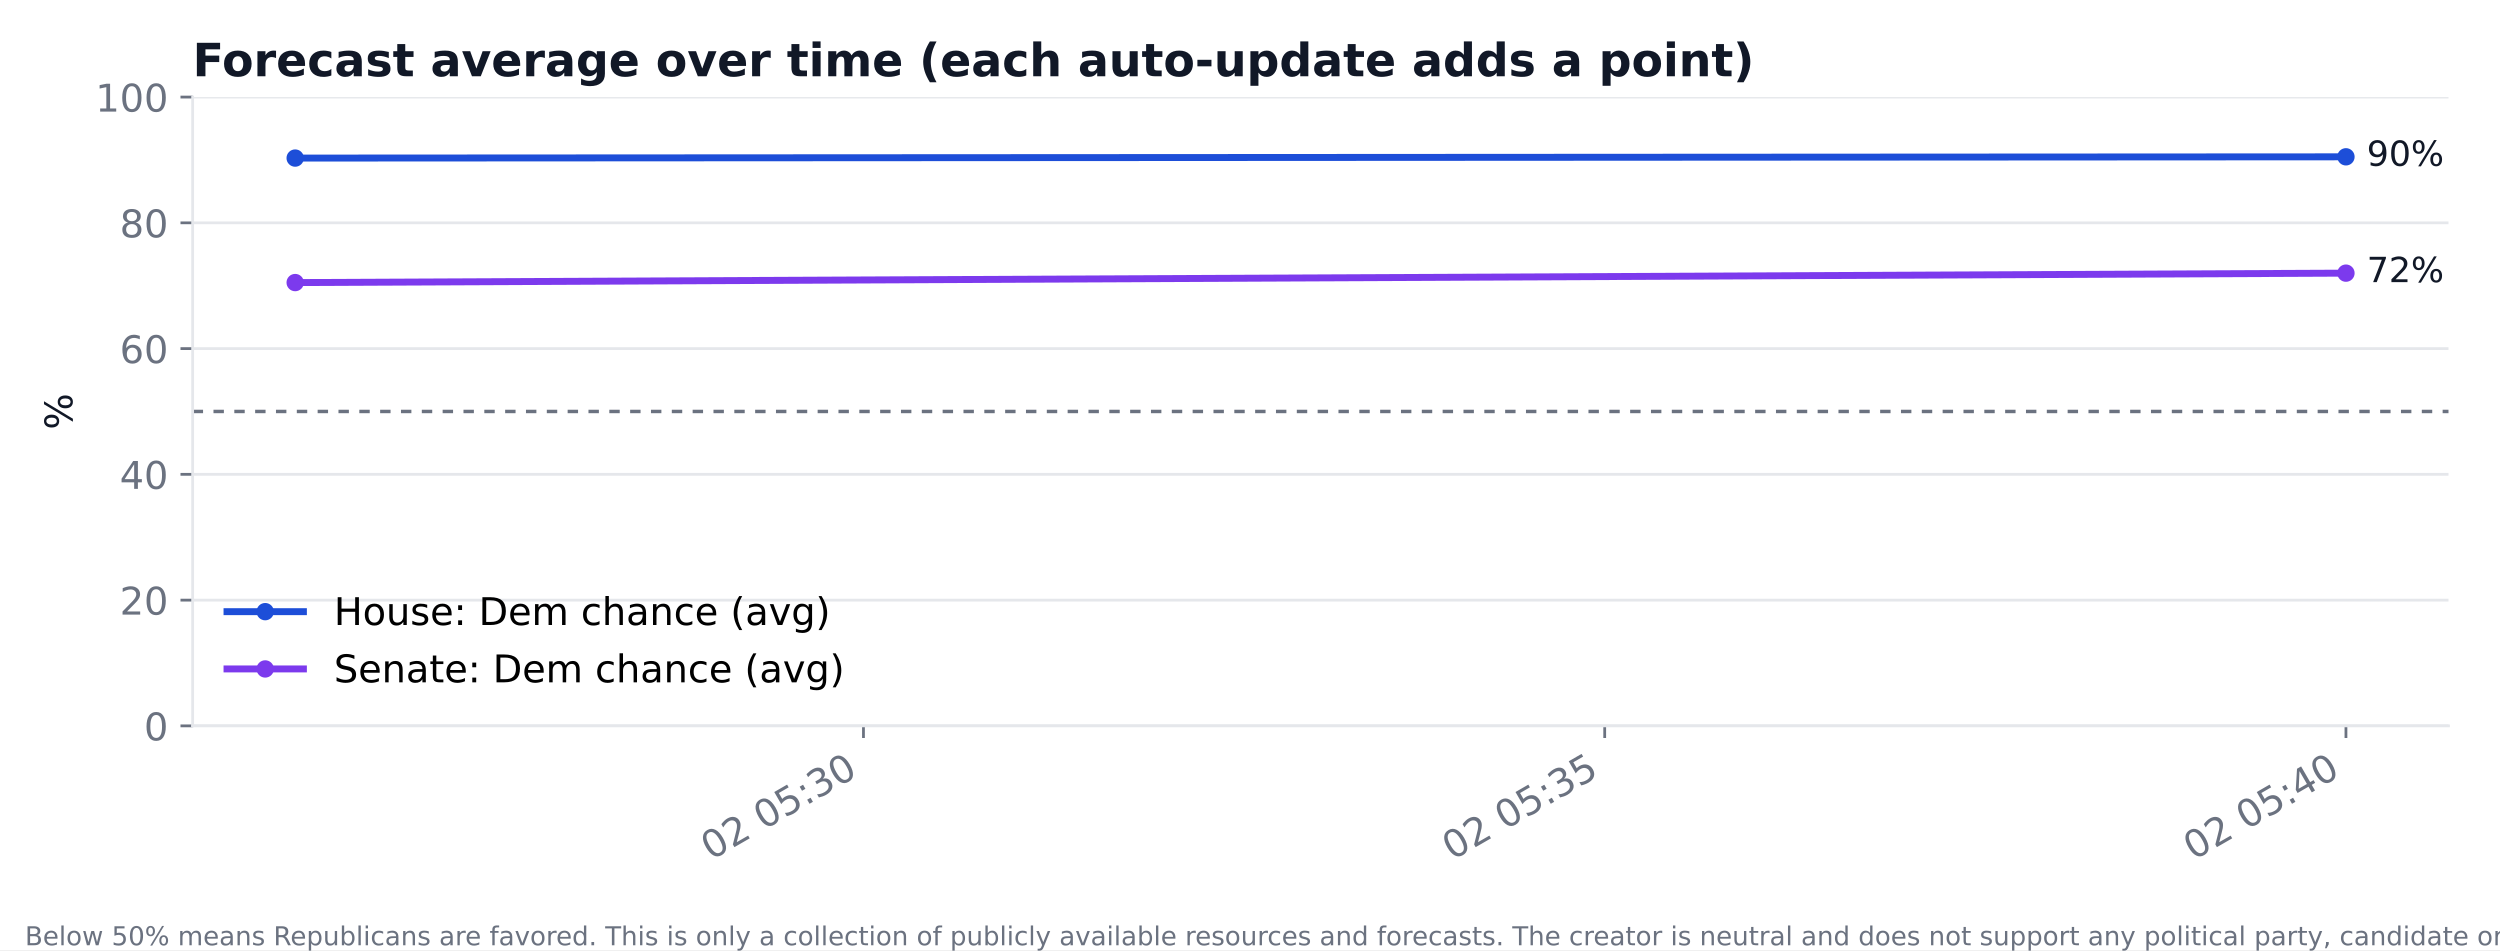
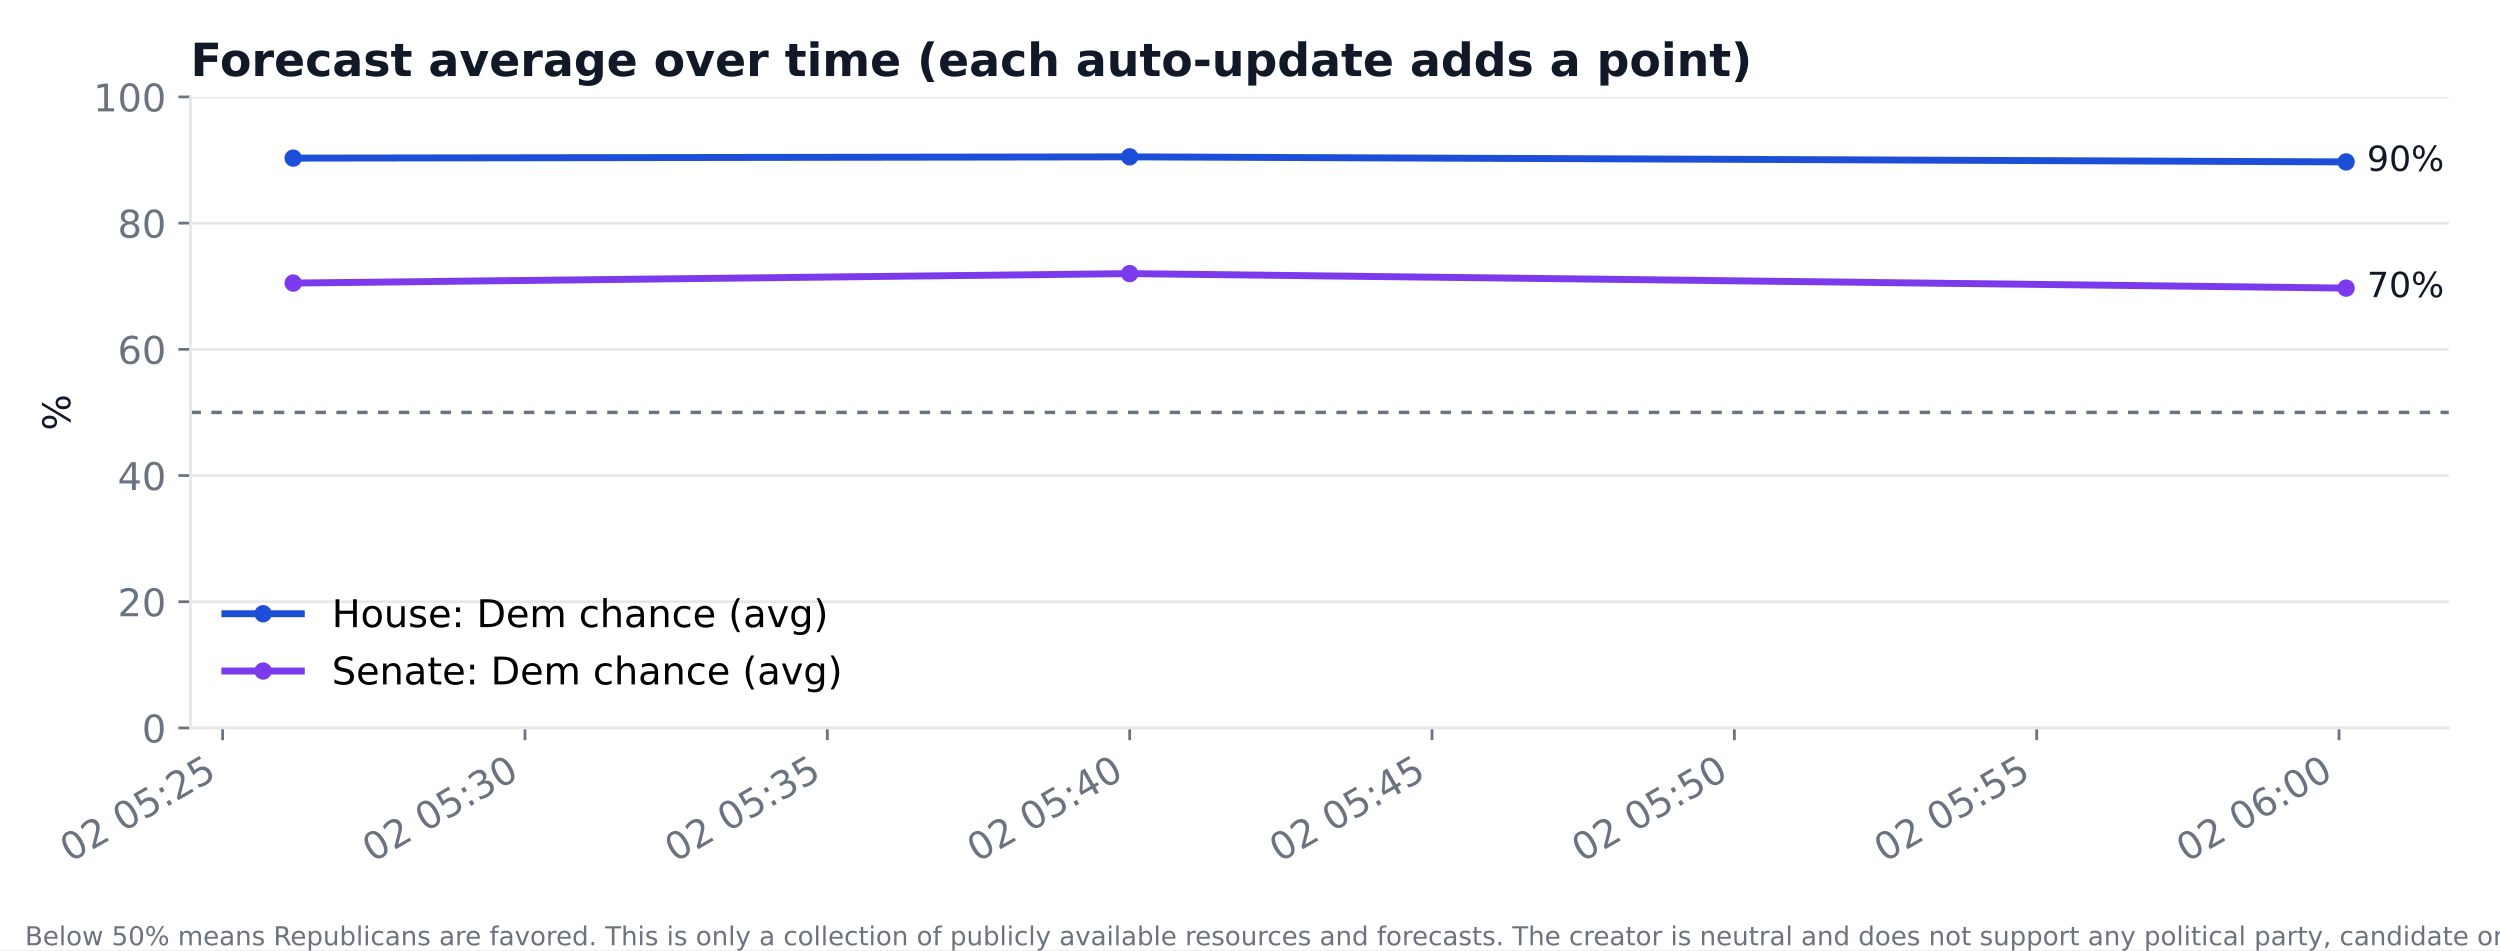
<svg xmlns="http://www.w3.org/2000/svg" xmlns:xlink="http://www.w3.org/1999/xlink" width="720pt" height="273.6pt" viewBox="0 0 720 273.6" version="1.1">
  <defs>
    <style type="text/css">*{stroke-linejoin: round; stroke-linecap: butt}</style>
  </defs>
  <g id="figure_1">
    <g id="patch_1">
      <path d="M 0 273.6  L 720 273.6  L 720 0  L 0 0  z " style="fill: #ffffff" />
    </g>
    <g id="axes_1">
      <g id="patch_2">
-         <path d="M 55.48 209.05  L 705.164 209.05  L 705.164 27.96  L 55.48 27.96  z " style="fill: #ffffff" />
+         <path d="M 54.873 209.652  L 705.242 209.652  L 705.242 27.909  L 54.873 27.909  z " style="fill: #ffffff" />
      </g>
      <g id="matplotlib.axis_1">
        <g id="xtick_1">
          <g id="line2d_1">
            <defs>
-               <path id="md98ddd3d2f" d="M 0 0  L 0 3.5  " style="stroke: #6b7280; stroke-width: 0.8" />
+               <path id="m848fc32124" d="M 0 0  L 0 3.5  " style="stroke: #6b7280; stroke-width: 0.8" />
            </defs>
            <g>
-               <use xlink:href="#md98ddd3d2f" x="248.677" y="209.05" style="fill: #6b7280; stroke: #6b7280; stroke-width: 0.8" />
+               <use xlink:href="#m848fc32124" x="64.117" y="209.652" style="fill: #6b7280; stroke: #6b7280; stroke-width: 0.8" />
            </g>
          </g>
          <g id="text_1">
-             <text style="font-size: 11px; font-family: 'DejaVu Sans'; fill: #6b7280" transform="translate(204.7527 247.8845) rotate(-30)">02 05:30</text>
+             <text style="font-size: 11px; font-family: 'DejaVu Sans'; fill: #6b7280" transform="translate(20.19246 248.4864) rotate(-30)">02 05:25</text>
          </g>
        </g>
        <g id="xtick_2">
          <g id="line2d_2">
            <g>
-               <use xlink:href="#md98ddd3d2f" x="462.155" y="209.05" style="fill: #6b7280; stroke: #6b7280; stroke-width: 0.8" />
+               <use xlink:href="#m848fc32124" x="151.193" y="209.652" style="fill: #6b7280; stroke: #6b7280; stroke-width: 0.8" />
            </g>
          </g>
          <g id="text_2">
-             <text style="font-size: 11px; font-family: 'DejaVu Sans'; fill: #6b7280" transform="translate(418.2303 247.8845) rotate(-30)">02 05:35</text>
+             <text style="font-size: 11px; font-family: 'DejaVu Sans'; fill: #6b7280" transform="translate(107.2684 248.4864) rotate(-30)">02 05:30</text>
          </g>
        </g>
        <g id="xtick_3">
          <g id="line2d_3">
            <g>
-               <use xlink:href="#md98ddd3d2f" x="675.633" y="209.05" style="fill: #6b7280; stroke: #6b7280; stroke-width: 0.8" />
+               <use xlink:href="#m848fc32124" x="238.269" y="209.652" style="fill: #6b7280; stroke: #6b7280; stroke-width: 0.8" />
            </g>
          </g>
          <g id="text_3">
-             <text style="font-size: 11px; font-family: 'DejaVu Sans'; fill: #6b7280" transform="translate(631.708 247.8845) rotate(-30)">02 05:40</text>
+             <text style="font-size: 11px; font-family: 'DejaVu Sans'; fill: #6b7280" transform="translate(194.3443 248.4864) rotate(-30)">02 05:35</text>
+           </g>
+         </g>
+         <g id="xtick_4">
+           <g id="line2d_4">
+             <g>
+               <use xlink:href="#m848fc32124" x="325.345" y="209.652" style="fill: #6b7280; stroke: #6b7280; stroke-width: 0.8" />
+             </g>
+           </g>
+           <g id="text_4">
+             <text style="font-size: 11px; font-family: 'DejaVu Sans'; fill: #6b7280" transform="translate(281.4202 248.4864) rotate(-30)">02 05:40</text>
+           </g>
+         </g>
+         <g id="xtick_5">
+           <g id="line2d_5">
+             <g>
+               <use xlink:href="#m848fc32124" x="412.421" y="209.652" style="fill: #6b7280; stroke: #6b7280; stroke-width: 0.8" />
+             </g>
+           </g>
+           <g id="text_5">
+             <text style="font-size: 11px; font-family: 'DejaVu Sans'; fill: #6b7280" transform="translate(368.4961 248.4864) rotate(-30)">02 05:45</text>
+           </g>
+         </g>
+         <g id="xtick_6">
+           <g id="line2d_6">
+             <g>
+               <use xlink:href="#m848fc32124" x="499.497" y="209.652" style="fill: #6b7280; stroke: #6b7280; stroke-width: 0.8" />
+             </g>
+           </g>
+           <g id="text_6">
+             <text style="font-size: 11px; font-family: 'DejaVu Sans'; fill: #6b7280" transform="translate(455.572 248.4864) rotate(-30)">02 05:50</text>
+           </g>
+         </g>
+         <g id="xtick_7">
+           <g id="line2d_7">
+             <g>
+               <use xlink:href="#m848fc32124" x="586.572" y="209.652" style="fill: #6b7280; stroke: #6b7280; stroke-width: 0.8" />
+             </g>
+           </g>
+           <g id="text_7">
+             <text style="font-size: 11px; font-family: 'DejaVu Sans'; fill: #6b7280" transform="translate(542.6479 248.4864) rotate(-30)">02 05:55</text>
+           </g>
+         </g>
+         <g id="xtick_8">
+           <g id="line2d_8">
+             <g>
+               <use xlink:href="#m848fc32124" x="673.648" y="209.652" style="fill: #6b7280; stroke: #6b7280; stroke-width: 0.8" />
+             </g>
+           </g>
+           <g id="text_8">
+             <text style="font-size: 11px; font-family: 'DejaVu Sans'; fill: #6b7280" transform="translate(629.7238 248.4864) rotate(-30)">02 06:00</text>
          </g>
        </g>
      </g>
      <g id="matplotlib.axis_2">
        <g id="ytick_1">
-           <g id="line2d_4">
-             <path d="M 55.48 209.05  L 705.164 209.05  " clip-path="url(#p433f0deffc)" style="fill: none; stroke: #e5e7eb; stroke-width: 0.8; stroke-linecap: square" />
-           </g>
-           <g id="line2d_5">
+           <g id="line2d_9">
+             <path d="M 54.873 209.652  L 705.242 209.652  " clip-path="url(#pa4fac486be)" style="fill: none; stroke: #e5e7eb; stroke-width: 0.8; stroke-linecap: square" />
+           </g>
+           <g id="line2d_10">
            <defs>
-               <path id="m23847be584" d="M 0 0  L -3.5 0  " style="stroke: #6b7280; stroke-width: 0.8" />
+               <path id="m49baa3c7d9" d="M 0 0  L -3.5 0  " style="stroke: #6b7280; stroke-width: 0.8" />
            </defs>
            <g>
-               <use xlink:href="#m23847be584" x="55.48" y="209.05" style="fill: #6b7280; stroke: #6b7280; stroke-width: 0.8" />
-             </g>
-           </g>
-           <g id="text_4">
-             <text style="font-size: 11px; font-family: 'DejaVu Sans'; text-anchor: end; fill: #6b7280" x="48.48" y="213.228" transform="rotate(-0 48.48 213.2284)">0</text>
+               <use xlink:href="#m49baa3c7d9" x="54.873" y="209.652" style="fill: #6b7280; stroke: #6b7280; stroke-width: 0.8" />
+             </g>
+           </g>
+           <g id="text_9">
+             <text style="font-size: 11px; font-family: 'DejaVu Sans'; text-anchor: end; fill: #6b7280" x="47.873" y="213.83" transform="rotate(-0 47.8725 213.8303)">0</text>
          </g>
        </g>
        <g id="ytick_2">
-           <g id="line2d_6">
-             <path d="M 55.48 172.832  L 705.164 172.832  " clip-path="url(#p433f0deffc)" style="fill: none; stroke: #e5e7eb; stroke-width: 0.8; stroke-linecap: square" />
-           </g>
-           <g id="line2d_7">
-             <g>
-               <use xlink:href="#m23847be584" x="55.48" y="172.832" style="fill: #6b7280; stroke: #6b7280; stroke-width: 0.8" />
-             </g>
-           </g>
-           <g id="text_5">
-             <text style="font-size: 11px; font-family: 'DejaVu Sans'; text-anchor: end; fill: #6b7280" x="48.48" y="177.01" transform="rotate(-0 48.48 177.0105)">20</text>
+           <g id="line2d_11">
+             <path d="M 54.873 173.303  L 705.242 173.303  " clip-path="url(#pa4fac486be)" style="fill: none; stroke: #e5e7eb; stroke-width: 0.8; stroke-linecap: square" />
+           </g>
+           <g id="line2d_12">
+             <g>
+               <use xlink:href="#m49baa3c7d9" x="54.873" y="173.303" style="fill: #6b7280; stroke: #6b7280; stroke-width: 0.8" />
+             </g>
+           </g>
+           <g id="text_10">
+             <text style="font-size: 11px; font-family: 'DejaVu Sans'; text-anchor: end; fill: #6b7280" x="47.873" y="177.482" transform="rotate(-0 47.8725 177.4818)">20</text>
          </g>
        </g>
        <g id="ytick_3">
-           <g id="line2d_8">
-             <path d="M 55.48 136.614  L 705.164 136.614  " clip-path="url(#p433f0deffc)" style="fill: none; stroke: #e5e7eb; stroke-width: 0.8; stroke-linecap: square" />
-           </g>
-           <g id="line2d_9">
-             <g>
-               <use xlink:href="#m23847be584" x="55.48" y="136.614" style="fill: #6b7280; stroke: #6b7280; stroke-width: 0.8" />
-             </g>
-           </g>
-           <g id="text_6">
-             <text style="font-size: 11px; font-family: 'DejaVu Sans'; text-anchor: end; fill: #6b7280" x="48.48" y="140.793" transform="rotate(-0 48.48 140.7925)">40</text>
+           <g id="line2d_13">
+             <path d="M 54.873 136.955  L 705.242 136.955  " clip-path="url(#pa4fac486be)" style="fill: none; stroke: #e5e7eb; stroke-width: 0.8; stroke-linecap: square" />
+           </g>
+           <g id="line2d_14">
+             <g>
+               <use xlink:href="#m49baa3c7d9" x="54.873" y="136.955" style="fill: #6b7280; stroke: #6b7280; stroke-width: 0.8" />
+             </g>
+           </g>
+           <g id="text_11">
+             <text style="font-size: 11px; font-family: 'DejaVu Sans'; text-anchor: end; fill: #6b7280" x="47.873" y="141.133" transform="rotate(-0 47.8725 141.1332)">40</text>
          </g>
        </g>
        <g id="ytick_4">
-           <g id="line2d_10">
-             <path d="M 55.48 100.396  L 705.164 100.396  " clip-path="url(#p433f0deffc)" style="fill: none; stroke: #e5e7eb; stroke-width: 0.8; stroke-linecap: square" />
-           </g>
-           <g id="line2d_11">
-             <g>
-               <use xlink:href="#m23847be584" x="55.48" y="100.396" style="fill: #6b7280; stroke: #6b7280; stroke-width: 0.8" />
-             </g>
-           </g>
-           <g id="text_7">
-             <text style="font-size: 11px; font-family: 'DejaVu Sans'; text-anchor: end; fill: #6b7280" x="48.48" y="104.575" transform="rotate(-0 48.48 104.5746)">60</text>
+           <g id="line2d_15">
+             <path d="M 54.873 100.606  L 705.242 100.606  " clip-path="url(#pa4fac486be)" style="fill: none; stroke: #e5e7eb; stroke-width: 0.8; stroke-linecap: square" />
+           </g>
+           <g id="line2d_16">
+             <g>
+               <use xlink:href="#m49baa3c7d9" x="54.873" y="100.606" style="fill: #6b7280; stroke: #6b7280; stroke-width: 0.8" />
+             </g>
+           </g>
+           <g id="text_12">
+             <text style="font-size: 11px; font-family: 'DejaVu Sans'; text-anchor: end; fill: #6b7280" x="47.873" y="104.785" transform="rotate(-0 47.8725 104.7847)">60</text>
          </g>
        </g>
        <g id="ytick_5">
-           <g id="line2d_12">
-             <path d="M 55.48 64.178  L 705.164 64.178  " clip-path="url(#p433f0deffc)" style="fill: none; stroke: #e5e7eb; stroke-width: 0.8; stroke-linecap: square" />
-           </g>
-           <g id="line2d_13">
-             <g>
-               <use xlink:href="#m23847be584" x="55.48" y="64.178" style="fill: #6b7280; stroke: #6b7280; stroke-width: 0.8" />
-             </g>
-           </g>
-           <g id="text_8">
-             <text style="font-size: 11px; font-family: 'DejaVu Sans'; text-anchor: end; fill: #6b7280" x="48.48" y="68.357" transform="rotate(-0 48.48 68.35666)">80</text>
+           <g id="line2d_17">
+             <path d="M 54.873 64.257  L 705.242 64.257  " clip-path="url(#pa4fac486be)" style="fill: none; stroke: #e5e7eb; stroke-width: 0.8; stroke-linecap: square" />
+           </g>
+           <g id="line2d_18">
+             <g>
+               <use xlink:href="#m49baa3c7d9" x="54.873" y="64.257" style="fill: #6b7280; stroke: #6b7280; stroke-width: 0.8" />
+             </g>
+           </g>
+           <g id="text_13">
+             <text style="font-size: 11px; font-family: 'DejaVu Sans'; text-anchor: end; fill: #6b7280" x="47.873" y="68.436" transform="rotate(-0 47.8725 68.43615)">80</text>
          </g>
        </g>
        <g id="ytick_6">
-           <g id="line2d_14">
-             <path d="M 55.48 27.96  L 705.164 27.96  " clip-path="url(#p433f0deffc)" style="fill: none; stroke: #e5e7eb; stroke-width: 0.8; stroke-linecap: square" />
-           </g>
-           <g id="line2d_15">
-             <g>
-               <use xlink:href="#m23847be584" x="55.48" y="27.96" style="fill: #6b7280; stroke: #6b7280; stroke-width: 0.8" />
-             </g>
-           </g>
-           <g id="text_9">
-             <text style="font-size: 11px; font-family: 'DejaVu Sans'; text-anchor: end; fill: #6b7280" x="48.48" y="32.139" transform="rotate(-0 48.48 32.13871)">100</text>
-           </g>
-         </g>
-         <g id="text_10">
-           <text style="font-size: 11px; font-family: 'DejaVu Sans'; text-anchor: middle; fill: #111827" x="20.841" y="118.505" transform="rotate(-90 20.84117 118.5049)">%</text>
-         </g>
-       </g>
-       <g id="line2d_16">
-         <path d="M 85.011 45.526  L 675.633 45.164  " clip-path="url(#p433f0deffc)" style="fill: none; stroke: #1d4ed8; stroke-width: 2; stroke-linecap: square" />
+           <g id="line2d_19">
+             <path d="M 54.873 27.909  L 705.242 27.909  " clip-path="url(#pa4fac486be)" style="fill: none; stroke: #e5e7eb; stroke-width: 0.8; stroke-linecap: square" />
+           </g>
+           <g id="line2d_20">
+             <g>
+               <use xlink:href="#m49baa3c7d9" x="54.873" y="27.909" style="fill: #6b7280; stroke: #6b7280; stroke-width: 0.8" />
+             </g>
+           </g>
+           <g id="text_14">
+             <text style="font-size: 11px; font-family: 'DejaVu Sans'; text-anchor: end; fill: #6b7280" x="47.873" y="32.088" transform="rotate(-0 47.8725 32.08762)">100</text>
+           </g>
+         </g>
+         <g id="text_15">
+           <text style="font-size: 11px; font-family: 'DejaVu Sans'; text-anchor: middle; fill: #111827" x="20.234" y="118.78" transform="rotate(-90 20.23367 118.7803)">%</text>
+         </g>
+       </g>
+       <g id="line2d_21">
+         <path d="M 84.435 45.538  L 325.345 45.174  L 675.68 46.628  " clip-path="url(#pa4fac486be)" style="fill: none; stroke: #1d4ed8; stroke-width: 2; stroke-linecap: square" />
        <defs>
-           <path id="mbc208229b9" d="M 0 2  C 0.53 2 1.039 1.789 1.414 1.414  C 1.789 1.039 2 0.53 2 0  C 2 -0.53 1.789 -1.039 1.414 -1.414  C 1.039 -1.789 0.53 -2 0 -2  C -0.53 -2 -1.039 -1.789 -1.414 -1.414  C -1.789 -1.039 -2 -0.53 -2 0  C -2 0.53 -1.789 1.039 -1.414 1.414  C -1.039 1.789 -0.53 2 0 2  z " style="stroke: #1d4ed8" />
+           <path id="m71238f91d8" d="M 0 2  C 0.53 2 1.039 1.789 1.414 1.414  C 1.789 1.039 2 0.53 2 0  C 2 -0.53 1.789 -1.039 1.414 -1.414  C 1.039 -1.789 0.53 -2 0 -2  C -0.53 -2 -1.039 -1.789 -1.414 -1.414  C -1.789 -1.039 -2 -0.53 -2 0  C -2 0.53 -1.789 1.039 -1.414 1.414  C -1.039 1.789 -0.53 2 0 2  z " style="stroke: #1d4ed8" />
        </defs>
-         <g clip-path="url(#p433f0deffc)">
-           <use xlink:href="#mbc208229b9" x="85.011" y="45.526" style="fill: #1d4ed8; stroke: #1d4ed8" />
-           <use xlink:href="#mbc208229b9" x="675.633" y="45.164" style="fill: #1d4ed8; stroke: #1d4ed8" />
-         </g>
-       </g>
-       <g id="line2d_17">
-         <path d="M 85.011 81.381  L 675.633 78.665  " clip-path="url(#p433f0deffc)" style="fill: none; stroke: #7c3aed; stroke-width: 2; stroke-linecap: square" />
+         <g clip-path="url(#pa4fac486be)">
+           <use xlink:href="#m71238f91d8" x="84.435" y="45.538" style="fill: #1d4ed8; stroke: #1d4ed8" />
+           <use xlink:href="#m71238f91d8" x="325.345" y="45.174" style="fill: #1d4ed8; stroke: #1d4ed8" />
+           <use xlink:href="#m71238f91d8" x="675.68" y="46.628" style="fill: #1d4ed8; stroke: #1d4ed8" />
+         </g>
+       </g>
+       <g id="line2d_22">
+         <path d="M 84.435 81.523  L 325.345 78.797  L 675.68 82.977  " clip-path="url(#pa4fac486be)" style="fill: none; stroke: #7c3aed; stroke-width: 2; stroke-linecap: square" />
        <defs>
-           <path id="m86ec297497" d="M 0 2  C 0.53 2 1.039 1.789 1.414 1.414  C 1.789 1.039 2 0.53 2 0  C 2 -0.53 1.789 -1.039 1.414 -1.414  C 1.039 -1.789 0.53 -2 0 -2  C -0.53 -2 -1.039 -1.789 -1.414 -1.414  C -1.789 -1.039 -2 -0.53 -2 0  C -2 0.53 -1.789 1.039 -1.414 1.414  C -1.039 1.789 -0.53 2 0 2  z " style="stroke: #7c3aed" />
+           <path id="m0fa7b7222f" d="M 0 2  C 0.53 2 1.039 1.789 1.414 1.414  C 1.789 1.039 2 0.53 2 0  C 2 -0.53 1.789 -1.039 1.414 -1.414  C 1.039 -1.789 0.53 -2 0 -2  C -0.53 -2 -1.039 -1.789 -1.414 -1.414  C -1.789 -1.039 -2 -0.53 -2 0  C -2 0.53 -1.789 1.039 -1.414 1.414  C -1.039 1.789 -0.53 2 0 2  z " style="stroke: #7c3aed" />
        </defs>
-         <g clip-path="url(#p433f0deffc)">
-           <use xlink:href="#m86ec297497" x="85.011" y="81.381" style="fill: #7c3aed; stroke: #7c3aed" />
-           <use xlink:href="#m86ec297497" x="675.633" y="78.665" style="fill: #7c3aed; stroke: #7c3aed" />
-         </g>
-       </g>
-       <g id="line2d_18">
-         <path d="M 55.48 118.505  L 705.164 118.505  " clip-path="url(#p433f0deffc)" style="fill: none; stroke-dasharray: 3,3; stroke-dashoffset: 0; stroke: #6b7280" />
+         <g clip-path="url(#pa4fac486be)">
+           <use xlink:href="#m0fa7b7222f" x="84.435" y="81.523" style="fill: #7c3aed; stroke: #7c3aed" />
+           <use xlink:href="#m0fa7b7222f" x="325.345" y="78.797" style="fill: #7c3aed; stroke: #7c3aed" />
+           <use xlink:href="#m0fa7b7222f" x="675.68" y="82.977" style="fill: #7c3aed; stroke: #7c3aed" />
+         </g>
+       </g>
+       <g id="line2d_23">
+         <path d="M 54.873 118.78  L 705.242 118.78  " clip-path="url(#pa4fac486be)" style="fill: none; stroke-dasharray: 3,3; stroke-dashoffset: 0; stroke: #6b7280" />
      </g>
      <g id="patch_3">
-         <path d="M 55.48 209.05  L 55.48 27.96  " style="fill: none; stroke: #e5e7eb; stroke-width: 0.8; stroke-linejoin: miter; stroke-linecap: square" />
+         <path d="M 54.873 209.652  L 54.873 27.909  " style="fill: none; stroke: #e5e7eb; stroke-width: 0.8; stroke-linejoin: miter; stroke-linecap: square" />
      </g>
      <g id="patch_4">
-         <path d="M 55.48 209.05  L 705.164 209.05  " style="fill: none; stroke: #e5e7eb; stroke-width: 0.8; stroke-linejoin: miter; stroke-linecap: square" />
-       </g>
-       <g id="text_11">
-         <text style="font-size: 10px; font-family: 'DejaVu Sans'; text-anchor: start; fill: #111827" x="681.633" y="47.761" transform="rotate(-0 681.6326 47.76118)">90%</text>
-       </g>
-       <g id="text_12">
-         <text style="font-size: 10px; font-family: 'DejaVu Sans'; text-anchor: start; fill: #111827" x="681.633" y="81.263" transform="rotate(-0 681.6326 81.26278)">72%</text>
-       </g>
-       <g id="text_13">
-         <text style="font-weight: 700; font-size: 13.2px; font-family: 'DejaVu Sans'; text-anchor: start; fill: #111827" x="55.48" y="21.96" transform="rotate(-0 55.48 21.96)">Forecast average over time (each auto-update adds a point)</text>
+         <path d="M 54.873 209.652  L 705.242 209.652  " style="fill: none; stroke: #e5e7eb; stroke-width: 0.8; stroke-linejoin: miter; stroke-linecap: square" />
+       </g>
+       <g id="text_16">
+         <text style="font-size: 10px; font-family: 'DejaVu Sans'; text-anchor: start; fill: #111827" x="681.68" y="49.226" transform="rotate(-0 681.6801 49.22606)">90%</text>
+       </g>
+       <g id="text_17">
+         <text style="font-size: 10px; font-family: 'DejaVu Sans'; text-anchor: start; fill: #111827" x="681.68" y="85.575" transform="rotate(-0 681.6801 85.5746)">70%</text>
+       </g>
+       <g id="text_18">
+         <text style="font-weight: 700; font-size: 13.2px; font-family: 'DejaVu Sans'; text-anchor: start; fill: #111827" x="54.873" y="21.909" transform="rotate(-0 54.8725 21.90891)">Forecast average over time (each auto-update adds a point)</text>
      </g>
      <g id="legend_1">
-         <g id="line2d_19">
-           <path d="M 65.38 176.156  L 76.38 176.156  L 87.38 176.156  " style="fill: none; stroke: #1d4ed8; stroke-width: 2; stroke-linecap: square" />
+         <g id="line2d_24">
+           <path d="M 64.772 176.758  L 75.772 176.758  L 86.772 176.758  " style="fill: none; stroke: #1d4ed8; stroke-width: 2; stroke-linecap: square" />
          <g>
-             <use xlink:href="#mbc208229b9" x="76.38" y="176.156" style="fill: #1d4ed8; stroke: #1d4ed8" />
-           </g>
-         </g>
-         <g id="text_14">
-           <text style="font-size: 11px; font-family: 'DejaVu Sans'; text-anchor: start" x="96.18" y="180.006" transform="rotate(-0 96.18 180.0063)">House: Dem chance (avg)</text>
-         </g>
-         <g id="line2d_20">
-           <path d="M 65.38 192.657  L 76.38 192.657  L 87.38 192.657  " style="fill: none; stroke: #7c3aed; stroke-width: 2; stroke-linecap: square" />
+             <use xlink:href="#m71238f91d8" x="75.772" y="176.758" style="fill: #1d4ed8; stroke: #1d4ed8" />
+           </g>
+         </g>
+         <g id="text_19">
+           <text style="font-size: 11px; font-family: 'DejaVu Sans'; text-anchor: start" x="95.573" y="180.608" transform="rotate(-0 95.5725 180.6082)">House: Dem chance (avg)</text>
+         </g>
+         <g id="line2d_25">
+           <path d="M 64.772 193.259  L 75.772 193.259  L 86.772 193.259  " style="fill: none; stroke: #7c3aed; stroke-width: 2; stroke-linecap: square" />
          <g>
-             <use xlink:href="#m86ec297497" x="76.38" y="192.657" style="fill: #7c3aed; stroke: #7c3aed" />
-           </g>
-         </g>
-         <g id="text_15">
-           <text style="font-size: 11px; font-family: 'DejaVu Sans'; text-anchor: start" x="96.18" y="196.507" transform="rotate(-0 96.18 196.5071)">Senate: Dem chance (avg)</text>
+             <use xlink:href="#m0fa7b7222f" x="75.772" y="193.259" style="fill: #7c3aed; stroke: #7c3aed" />
+           </g>
+         </g>
+         <g id="text_20">
+           <text style="font-size: 11px; font-family: 'DejaVu Sans'; text-anchor: start" x="95.573" y="197.109" transform="rotate(-0 95.5725 197.109)">Senate: Dem chance (avg)</text>
        </g>
      </g>
    </g>
-     <g id="text_16">
+     <g id="text_21">
      <text style="font-size: 7.5px; font-family: 'DejaVu Sans'; text-anchor: start; fill: #6b7280" x="7.2" y="272.232" transform="rotate(-0 7.2 272.232)">Below 50% means Republicans are favored. This is only a collection of publicly available resources and forecasts. The creator is neutral and does not support any political party, candidate or ideology.</text>
    </g>
  </g>
  <defs>
-     <clipPath id="p433f0deffc">
-       <rect x="55.48" y="27.96" width="649.684" height="181.09" />
+     <clipPath id="pa4fac486be">
+       <rect x="54.873" y="27.909" width="650.37" height="181.743" />
    </clipPath>
  </defs>
</svg>
